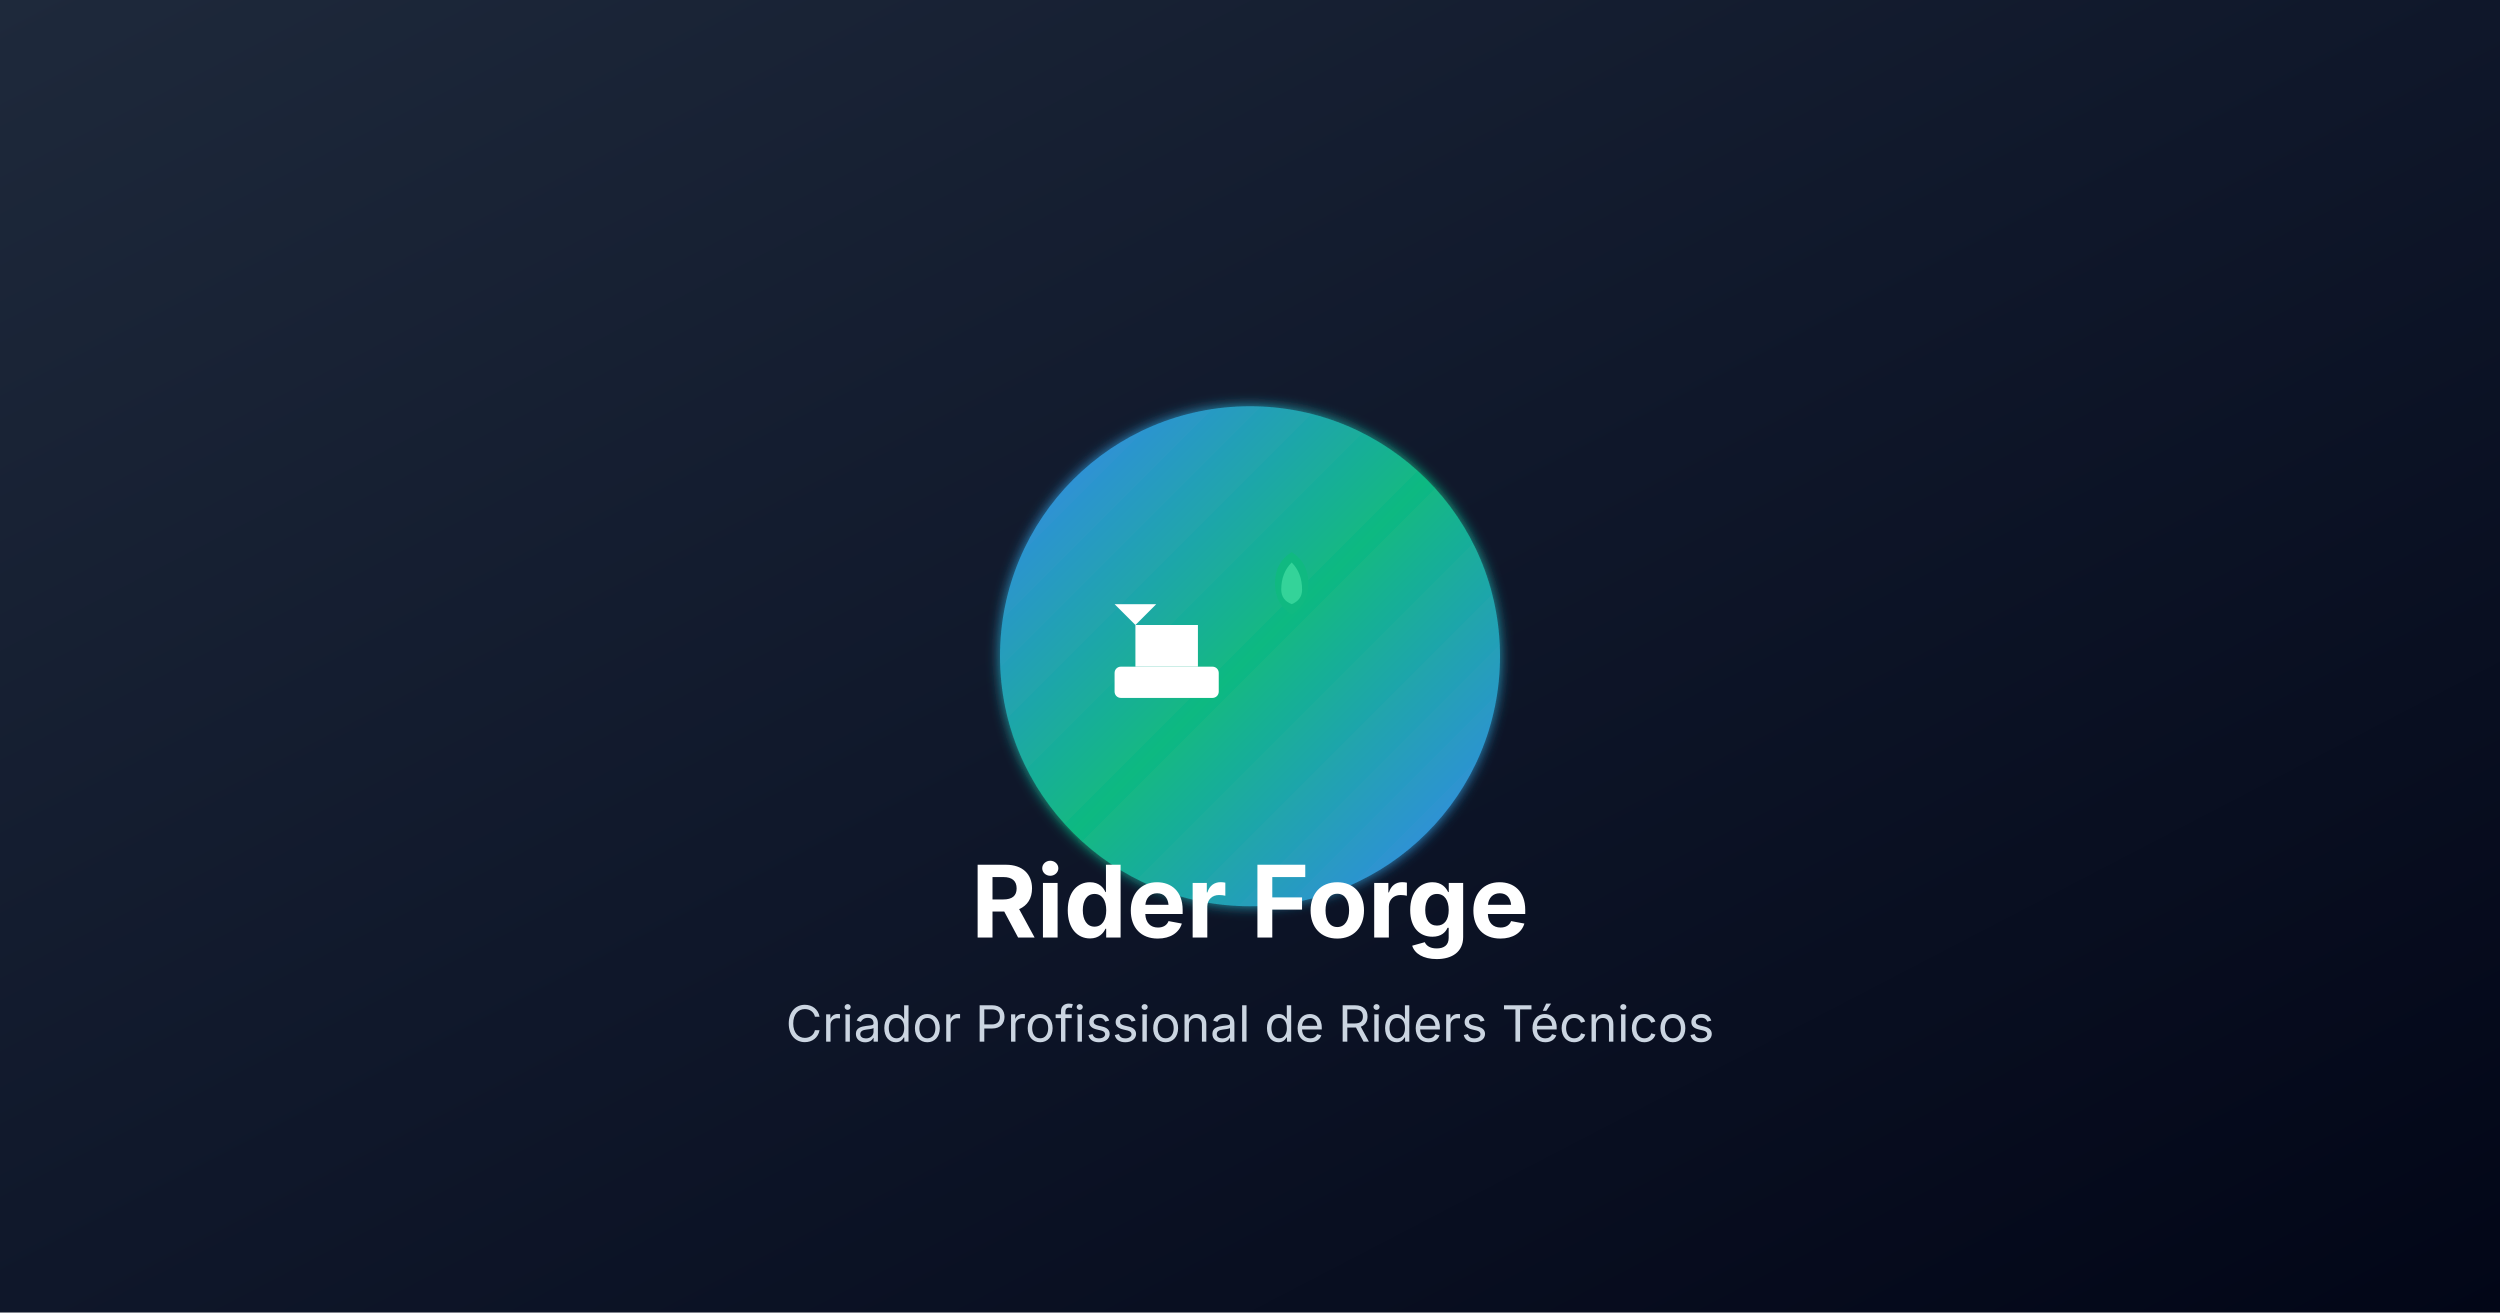
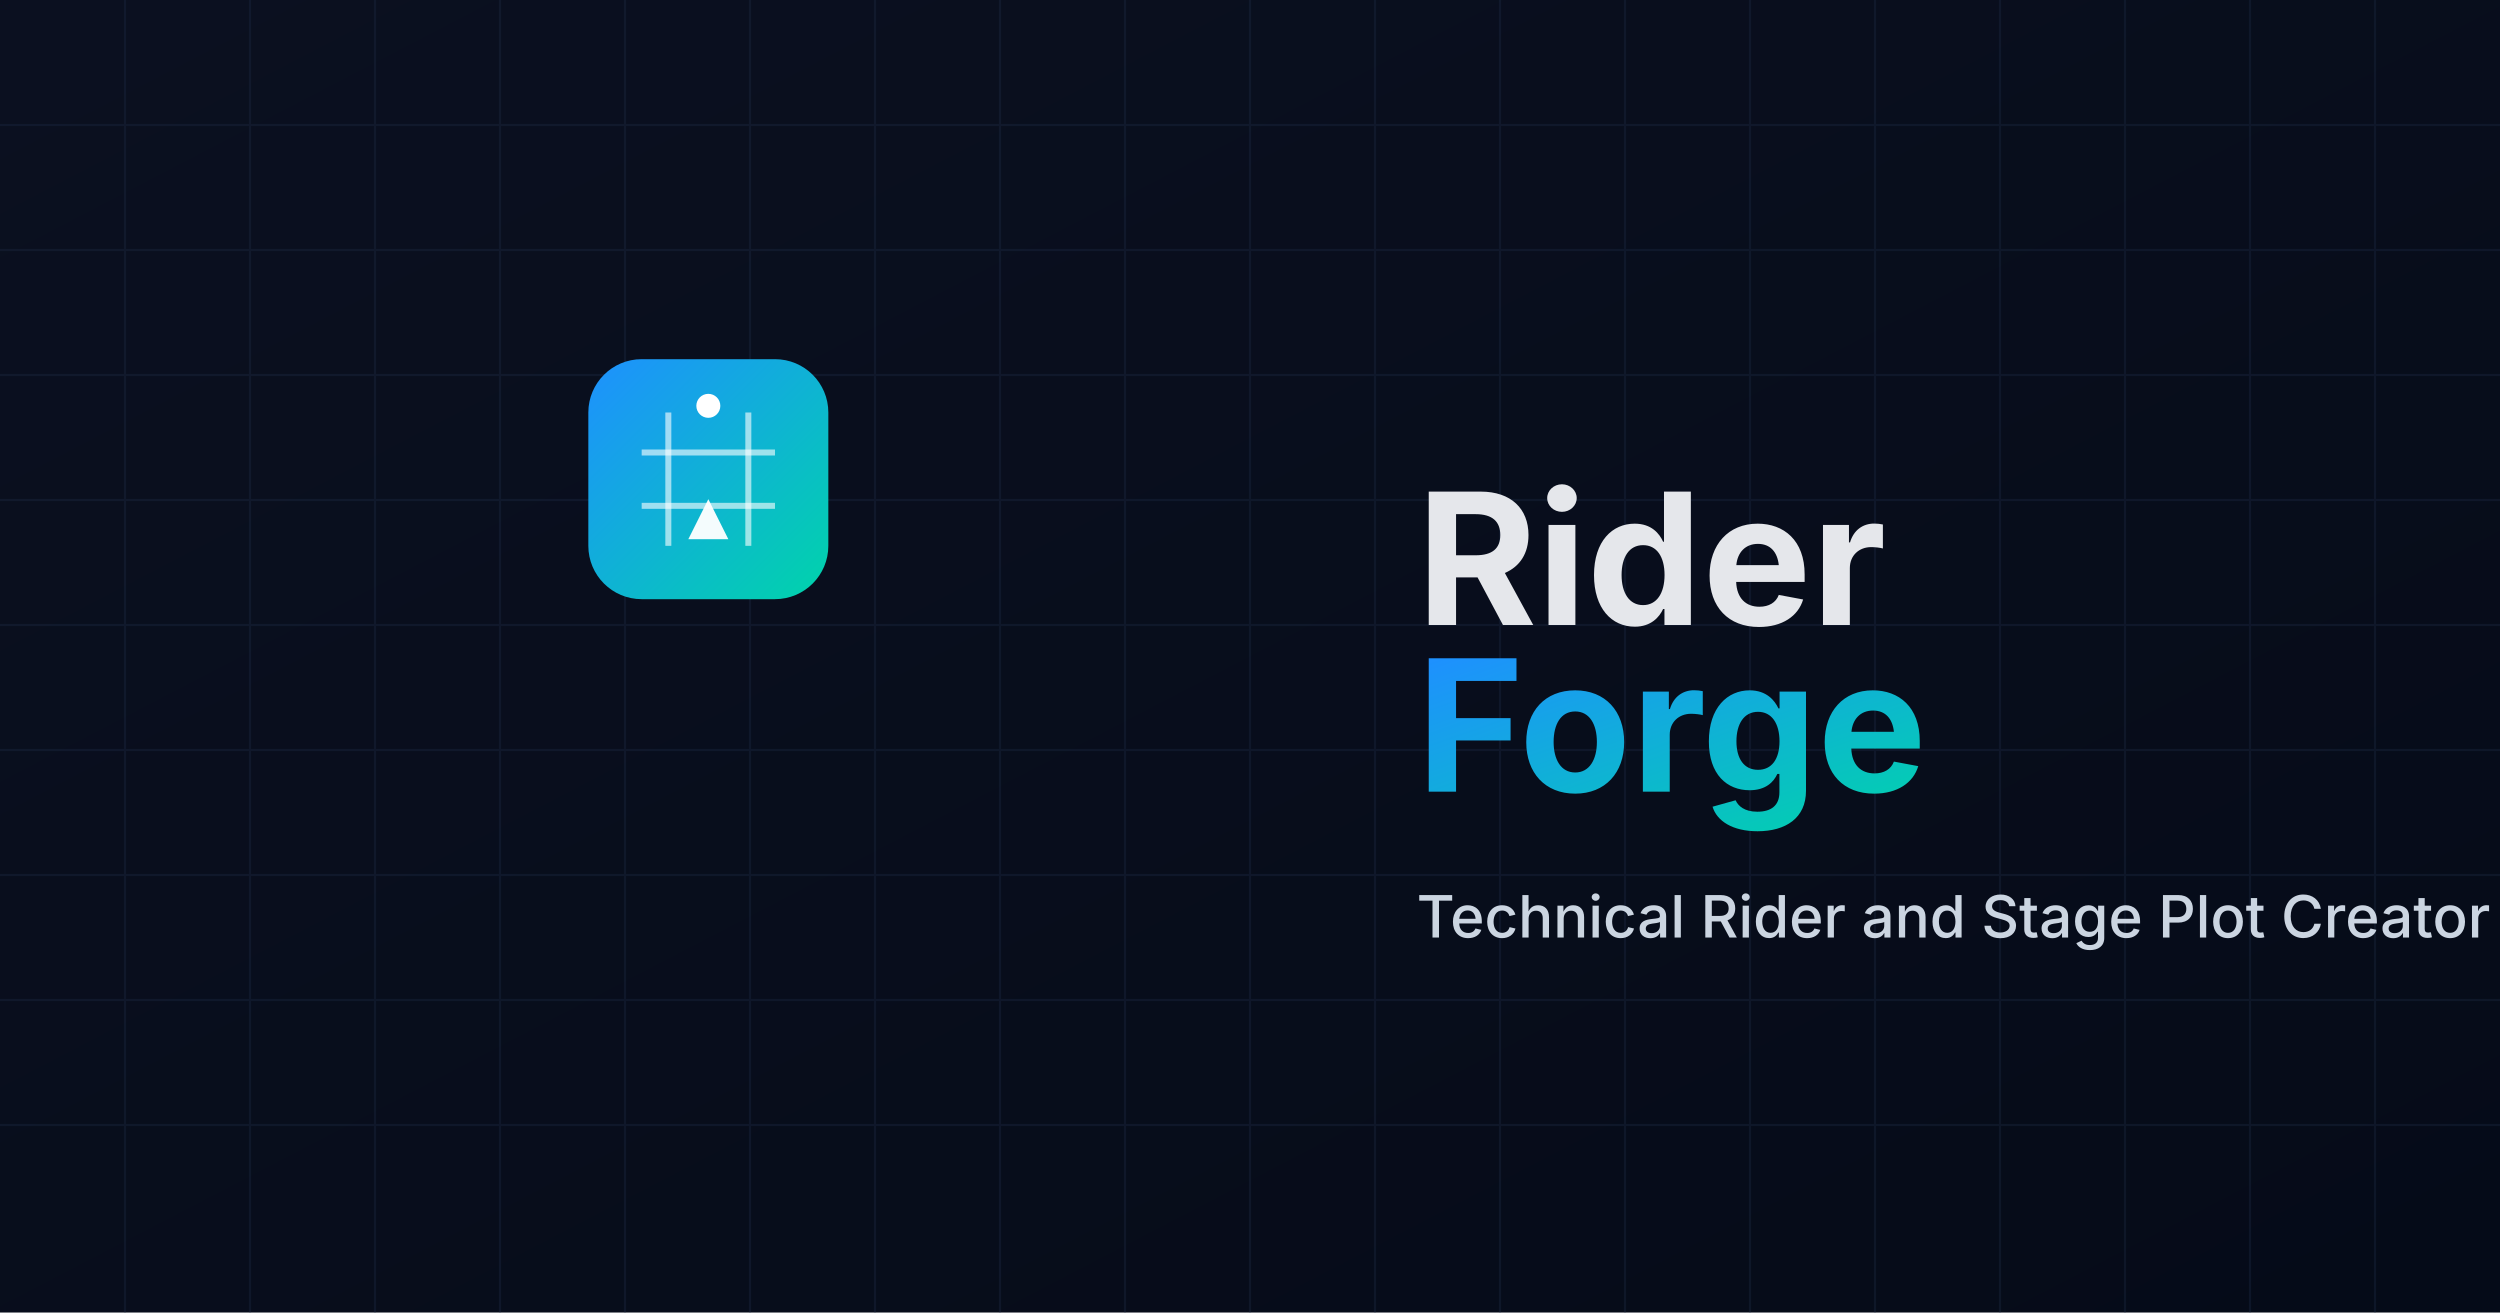
- <svg xmlns="http://www.w3.org/2000/svg" viewBox="0 0 1200 630" width="1200" height="630">
+ <svg xmlns="http://www.w3.org/2000/svg" viewBox="0 0 1200 630" width="1200" height="630" role="img" aria-labelledby="title desc">
  <defs>
-     <linearGradient id="bgGradient" x1="0%" y1="0%" x2="100%" y2="100%">
-       <stop offset="0%" style="stop-color:#1e293b;stop-opacity:1" />
-       <stop offset="50%" style="stop-color:#0f172a;stop-opacity:1" />
-       <stop offset="100%" style="stop-color:#020617;stop-opacity:1" />
+     <linearGradient id="bg" x1="0%" y1="0%" x2="100%" y2="100%">
+       <stop offset="0%" stop-color="#0b1020" />
+       <stop offset="100%" stop-color="#050b18" />
    </linearGradient>
-     <linearGradient id="logoGradient" x1="0%" y1="0%" x2="100%" y2="100%">
-       <stop offset="0%" style="stop-color:#3b82f6;stop-opacity:1" />
-       <stop offset="50%" style="stop-color:#10b981;stop-opacity:1" />
-       <stop offset="100%" style="stop-color:#3b82f6;stop-opacity:1" />
+     <linearGradient id="rfGradient" x1="0%" y1="0%" x2="100%" y2="100%">
+       <stop offset="0%" stop-color="#1e90ff" />
+       <stop offset="100%" stop-color="#00d4aa" />
    </linearGradient>
-     <filter id="glow">
-       <feGaussianBlur stdDeviation="3" result="coloredBlur" />
-       <feMerge>
-         <feMergeNode in="coloredBlur" />
-         <feMergeNode in="SourceGraphic" />
-       </feMerge>
-     </filter>
  </defs>
-   <rect width="1200" height="630" fill="url(#bgGradient)" />
-   <g transform="translate(600, 315)">
-     <circle cx="0" cy="0" r="120" fill="url(#logoGradient)" filter="url(#glow)" />
-     <g transform="translate(-40, -20)" fill="white">
-       <rect x="-25" y="25" width="50" height="15" rx="3" />
-       <rect x="-15" y="5" width="30" height="20" />
-       <path d="M-15 5 L-25 -5 L-5 -5 L-15 5 Z" />
-     </g>
-     <g transform="translate(20, -30)" fill="#10b981">
-       <path d="M0 -20 Q-8 -15 -8 -5 Q-8 5 0 10 Q8 5 8 -5 Q8 -15 0 -20 Z" />
-       <path d="M0 -15 Q-5 -10 -5 -2 Q-5 3 0 5 Q5 3 5 -2 Q5 -10 0 -15 Z" fill="#34d399" />
+   <rect width="1200" height="630" fill="url(#bg)" />
+   <g stroke="#1e2a44" stroke-width="1">
+     <g opacity="0.35">
+       <path d="M60 0V630M120 0V630M180 0V630M240 0V630M300 0V630M360 0V630M420 0V630M480 0V630M540 0V630M600 0V630M660 0V630M720 0V630M780 0V630M840 0V630M900 0V630M960 0V630M1020 0V630M1080 0V630M1140 0V630" />
+       <path d="M0 60H1200M0 120H1200M0 180H1200M0 240H1200M0 300H1200M0 360H1200M0 420H1200M0 480H1200M0 540H1200" />
    </g>
  </g>
-   <text x="600" y="450" font-family="Inter, system-ui, sans-serif" font-size="48" font-weight="700" text-anchor="middle" fill="white">
-     Rider Forge
-   </text>
-   <text x="600" y="500" font-family="Inter, system-ui, sans-serif" font-size="24" font-weight="400" text-anchor="middle" fill="#cbd5e1">
-     Criador Profissional de Riders Técnicos
+   <g transform="translate(340, 230) scale(3.2)">
+     <rect x="-18" y="-18" width="36" height="36" rx="8" fill="url(#rfGradient)" />
+     <g stroke="white" stroke-opacity="0.6" stroke-width="0.9">
+       <path d="M-6 -10 V10" />
+       <path d="M6 -10 V10" />
+       <path d="M-10 -4 H10" />
+       <path d="M-10 4 H10" />
+     </g>
+     <circle cx="0" cy="-11" r="1.8" fill="#ffffff" />
+     <polygon points="-3,9 3,9 0,3" fill="#ffffff" opacity="0.95" />
+   </g>
+   <g font-family="Inter, system-ui, -apple-system, Segoe UI, Roboto, sans-serif" font-weight="700">
+     <text x="680" y="300" font-size="88" fill="#e5e7eb">Rider</text>
+     <text x="680" y="380" font-size="88" fill="url(#rfGradient)">Forge</text>
+   </g>
+   <text x="680" y="450" font-family="Inter, system-ui, -apple-system, Segoe UI, Roboto, sans-serif" font-size="28" font-weight="500" fill="#cbd5e1">
+     Technical Rider and Stage Plot Creator
  </text>
</svg>
